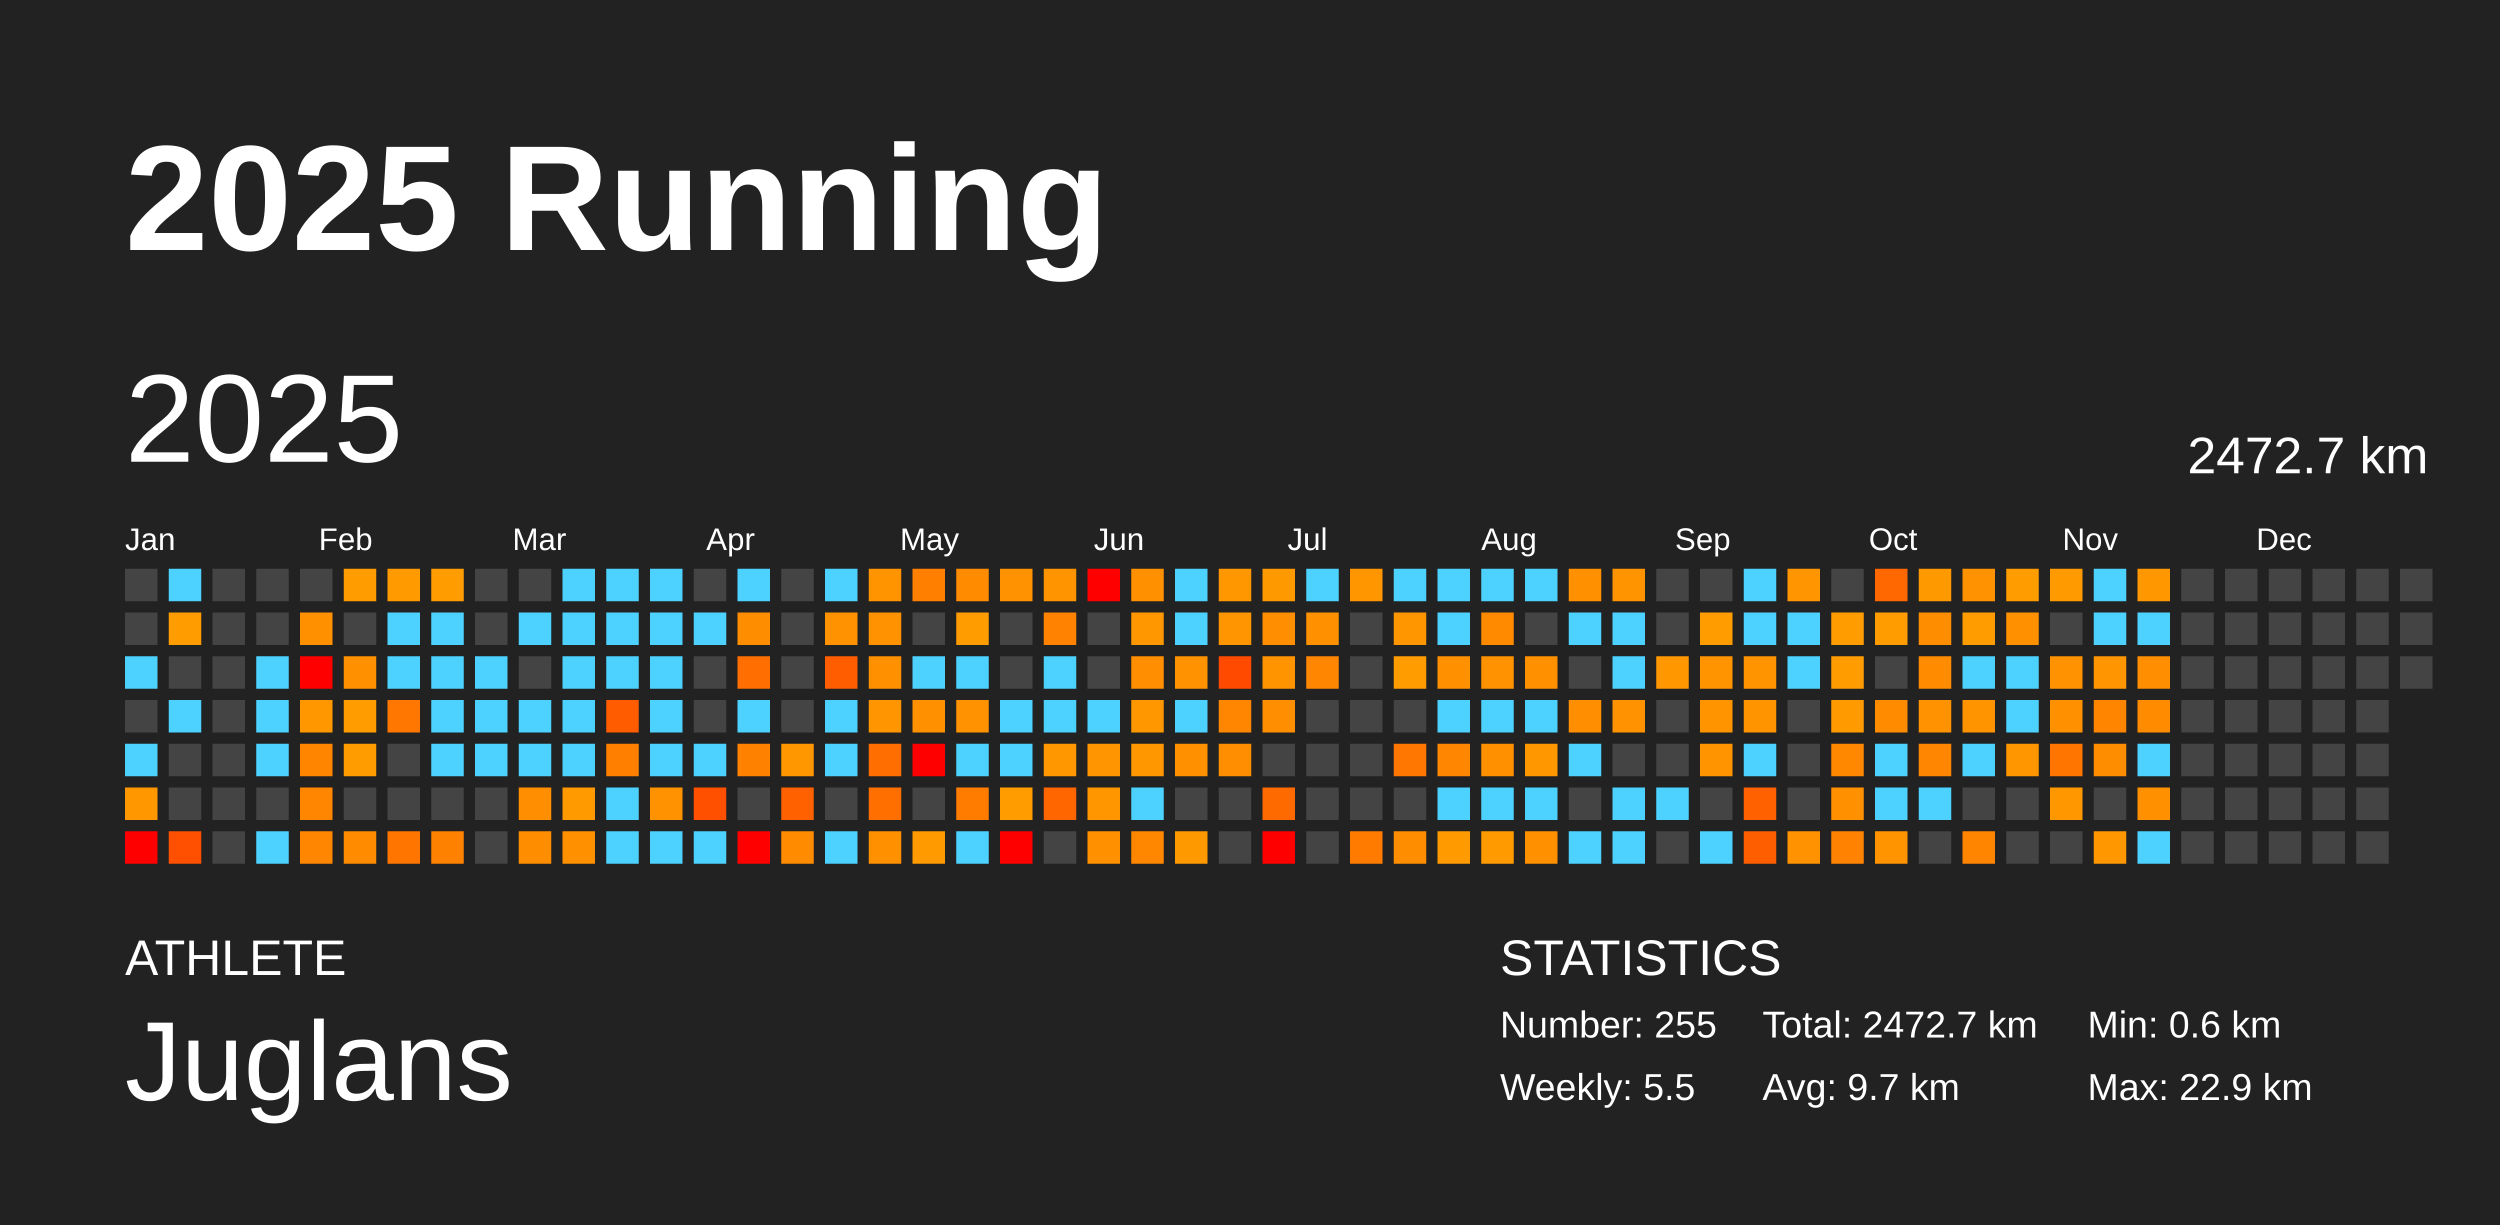
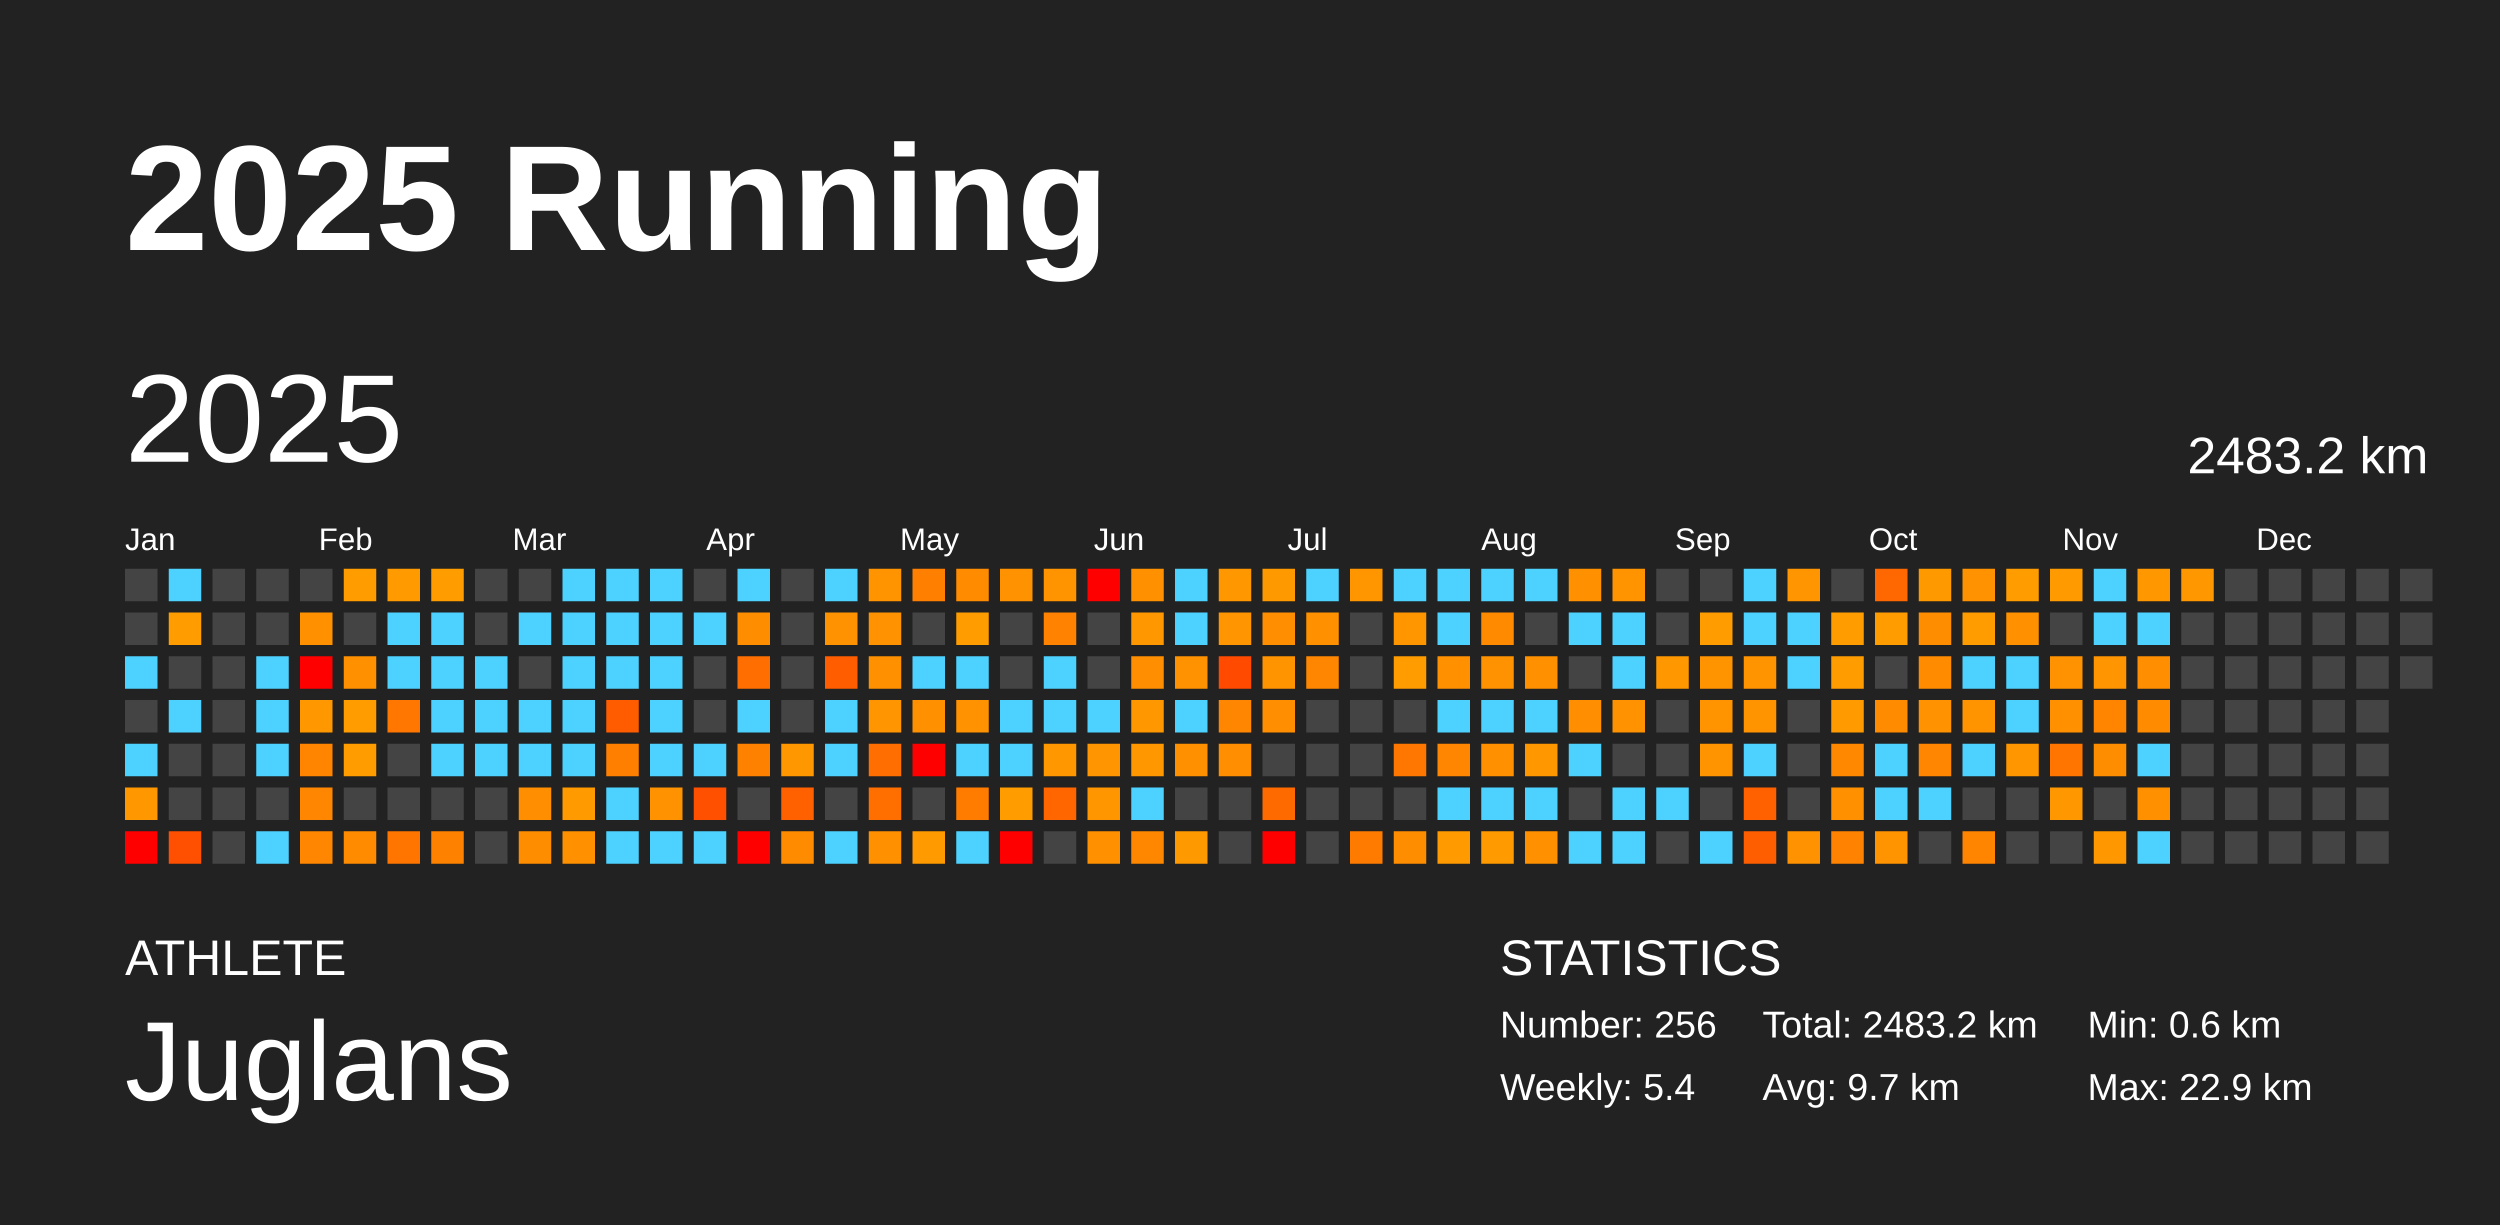
<svg xmlns="http://www.w3.org/2000/svg" baseProfile="full" height="98mm" version="1.1" viewBox="0,0,200,98" width="200mm">
  <defs />
  <rect fill="#222222" height="98" width="200" x="0" y="0" />
  <text fill="#FFFFFF" style="font-size:12px; font-family:Arial; font-weight:bold;" x="10" y="20">2025 Running</text>
  <text fill="#FFFFFF" style="font-size:4px; font-family:Arial" x="10" y="78">ATHLETE</text>
  <text fill="#FFFFFF" style="font-size:9px; font-family:Arial" x="10" y="88">Juglans</text>
  <text fill="#FFFFFF" style="font-size:4px; font-family:Arial" x="120" y="78">STATISTICS</text>
-   <text fill="#FFFFFF" style="font-size:3px; font-family:Arial" x="120" y="83">Number: 255</text>
-   <text fill="#FFFFFF" style="font-size:3px; font-family:Arial" x="120" y="88">Weekly: 5.5</text>
-   <text fill="#FFFFFF" style="font-size:3px; font-family:Arial" x="141" y="83">Total: 2472.7 km</text>
+   <text fill="#FFFFFF" style="font-size:3px; font-family:Arial" x="120" y="83">Number: 256</text>
+   <text fill="#FFFFFF" style="font-size:3px; font-family:Arial" x="120" y="88">Weekly: 5.4</text>
+   <text fill="#FFFFFF" style="font-size:3px; font-family:Arial" x="141" y="83">Total: 2483.2 km</text>
  <text fill="#FFFFFF" style="font-size:3px; font-family:Arial" x="141" y="88">Avg: 9.7 km</text>
  <text fill="#FFFFFF" style="font-size:3px; font-family:Arial" x="167" y="83">Min: 0.6 km</text>
  <text fill="#FFFFFF" style="font-size:3px; font-family:Arial" x="167" y="88">Max: 22.9 km</text>
  <text dominant-baseline="hanging" fill="#FFFFFF" style="font-size:10.0px; font-family:Arial;" x="10" y="30">2025</text>
-   <text dominant-baseline="hanging" fill="#FFFFFF" style="font-size:4.125px; font-family:Arial;" x="175" y="35">2472.7 km</text>
+   <text dominant-baseline="hanging" fill="#FFFFFF" style="font-size:4.125px; font-family:Arial;" x="175" y="35">2483.2 km</text>
  <text fill="#FFFFFF" style="font-size:2.5px; font-family:Arial" x="10.0" y="44">Jan</text>
  <text fill="#FFFFFF" style="font-size:2.5px; font-family:Arial" x="25.5" y="44">Feb</text>
  <text fill="#FFFFFF" style="font-size:2.5px; font-family:Arial" x="41.0" y="44">Mar</text>
  <text fill="#FFFFFF" style="font-size:2.5px; font-family:Arial" x="56.5" y="44">Apr</text>
  <text fill="#FFFFFF" style="font-size:2.5px; font-family:Arial" x="72.0" y="44">May</text>
  <text fill="#FFFFFF" style="font-size:2.5px; font-family:Arial" x="87.5" y="44">Jun</text>
  <text fill="#FFFFFF" style="font-size:2.5px; font-family:Arial" x="103.0" y="44">Jul</text>
  <text fill="#FFFFFF" style="font-size:2.5px; font-family:Arial" x="118.5" y="44">Aug</text>
  <text fill="#FFFFFF" style="font-size:2.5px; font-family:Arial" x="134.0" y="44">Sep</text>
  <text fill="#FFFFFF" style="font-size:2.5px; font-family:Arial" x="149.5" y="44">Oct</text>
  <text fill="#FFFFFF" style="font-size:2.5px; font-family:Arial" x="165.0" y="44">Nov</text>
  <text fill="#FFFFFF" style="font-size:2.5px; font-family:Arial" x="180.5" y="44">Dec</text>
  <rect fill="#444444" height="2.6" width="2.6" x="10.0" y="45.5" />
  <rect fill="#444444" height="2.6" width="2.6" x="10.0" y="49.0" />
  <rect fill="#4dd2ff" height="2.6" width="2.6" x="10.0" y="52.5" />
  <rect fill="#444444" height="2.6" width="2.6" x="10.0" y="56.0" />
  <rect fill="#4dd2ff" height="2.6" width="2.6" x="10.0" y="59.5" />
  <rect fill="#ff9800" height="2.6" width="2.6" x="10.0" y="63.0" />
  <rect fill="red" height="2.6" width="2.6" x="10.0" y="66.5" />
  <rect fill="#4dd2ff" height="2.6" width="2.6" x="13.5" y="45.5" />
  <rect fill="#ff9c00" height="2.6" width="2.6" x="13.5" y="49.0" />
  <rect fill="#444444" height="2.6" width="2.6" x="13.5" y="52.5" />
  <rect fill="#4dd2ff" height="2.6" width="2.6" x="13.5" y="56.0" />
  <rect fill="#444444" height="2.6" width="2.6" x="13.5" y="59.5" />
  <rect fill="#444444" height="2.6" width="2.6" x="13.5" y="63.0" />
  <rect fill="#ff4f00" height="2.6" width="2.6" x="13.5" y="66.5" />
  <rect fill="#444444" height="2.6" width="2.6" x="17.0" y="45.5" />
  <rect fill="#444444" height="2.6" width="2.6" x="17.0" y="49.0" />
  <rect fill="#444444" height="2.6" width="2.6" x="17.0" y="52.5" />
  <rect fill="#444444" height="2.6" width="2.6" x="17.0" y="56.0" />
  <rect fill="#444444" height="2.6" width="2.6" x="17.0" y="59.5" />
  <rect fill="#444444" height="2.6" width="2.6" x="17.0" y="63.0" />
  <rect fill="#444444" height="2.6" width="2.6" x="17.0" y="66.5" />
  <rect fill="#444444" height="2.6" width="2.6" x="20.5" y="45.5" />
  <rect fill="#444444" height="2.6" width="2.6" x="20.5" y="49.0" />
  <rect fill="#4dd2ff" height="2.6" width="2.6" x="20.5" y="52.5" />
  <rect fill="#4dd2ff" height="2.6" width="2.6" x="20.5" y="56.0" />
  <rect fill="#4dd2ff" height="2.6" width="2.6" x="20.5" y="59.5" />
  <rect fill="#444444" height="2.6" width="2.6" x="20.5" y="63.0" />
  <rect fill="#4dd2ff" height="2.6" width="2.6" x="20.5" y="66.5" />
  <rect fill="#444444" height="2.6" width="2.6" x="24.0" y="45.5" />
  <rect fill="#ff9000" height="2.6" width="2.6" x="24.0" y="49.0" />
  <rect fill="red" height="2.6" width="2.6" x="24.0" y="52.5" />
  <rect fill="#ff9800" height="2.6" width="2.6" x="24.0" y="56.0" />
  <rect fill="#ff8500" height="2.6" width="2.6" x="24.0" y="59.5" />
  <rect fill="#ff8600" height="2.6" width="2.6" x="24.0" y="63.0" />
  <rect fill="#ff8600" height="2.6" width="2.6" x="24.0" y="66.5" />
  <rect fill="#ff9c00" height="2.6" width="2.6" x="27.5" y="45.5" />
  <rect fill="#444444" height="2.6" width="2.6" x="27.5" y="49.0" />
  <rect fill="#ff9100" height="2.6" width="2.6" x="27.5" y="52.5" />
  <rect fill="#ff9d00" height="2.6" width="2.6" x="27.5" y="56.0" />
  <rect fill="#ff9c00" height="2.6" width="2.6" x="27.5" y="59.5" />
  <rect fill="#444444" height="2.6" width="2.6" x="27.5" y="63.0" />
  <rect fill="#ff8c00" height="2.6" width="2.6" x="27.5" y="66.5" />
  <rect fill="#ff9a00" height="2.6" width="2.6" x="31.0" y="45.5" />
  <rect fill="#4dd2ff" height="2.6" width="2.6" x="31.0" y="49.0" />
  <rect fill="#4dd2ff" height="2.6" width="2.6" x="31.0" y="52.5" />
  <rect fill="#ff7600" height="2.6" width="2.6" x="31.0" y="56.0" />
  <rect fill="#444444" height="2.6" width="2.6" x="31.0" y="59.5" />
  <rect fill="#444444" height="2.6" width="2.6" x="31.0" y="63.0" />
  <rect fill="#ff7500" height="2.6" width="2.6" x="31.0" y="66.5" />
  <rect fill="#ff9d00" height="2.6" width="2.6" x="34.5" y="45.5" />
  <rect fill="#4dd2ff" height="2.6" width="2.6" x="34.5" y="49.0" />
  <rect fill="#4dd2ff" height="2.6" width="2.6" x="34.5" y="52.5" />
  <rect fill="#4dd2ff" height="2.6" width="2.6" x="34.5" y="56.0" />
  <rect fill="#4dd2ff" height="2.6" width="2.6" x="34.5" y="59.5" />
  <rect fill="#444444" height="2.6" width="2.6" x="34.5" y="63.0" />
  <rect fill="#ff8100" height="2.6" width="2.6" x="34.5" y="66.5" />
  <rect fill="#444444" height="2.6" width="2.6" x="38.0" y="45.5" />
  <rect fill="#444444" height="2.6" width="2.6" x="38.0" y="49.0" />
  <rect fill="#4dd2ff" height="2.6" width="2.6" x="38.0" y="52.5" />
  <rect fill="#4dd2ff" height="2.6" width="2.6" x="38.0" y="56.0" />
  <rect fill="#4dd2ff" height="2.6" width="2.6" x="38.0" y="59.5" />
  <rect fill="#444444" height="2.6" width="2.6" x="38.0" y="63.0" />
  <rect fill="#444444" height="2.6" width="2.6" x="38.0" y="66.5" />
  <rect fill="#444444" height="2.6" width="2.6" x="41.5" y="45.5" />
  <rect fill="#4dd2ff" height="2.6" width="2.6" x="41.5" y="49.0" />
  <rect fill="#444444" height="2.6" width="2.6" x="41.5" y="52.5" />
  <rect fill="#4dd2ff" height="2.6" width="2.6" x="41.5" y="56.0" />
  <rect fill="#4dd2ff" height="2.6" width="2.6" x="41.5" y="59.5" />
  <rect fill="#ff8e00" height="2.6" width="2.6" x="41.5" y="63.0" />
  <rect fill="#ff8d00" height="2.6" width="2.6" x="41.5" y="66.5" />
  <rect fill="#4dd2ff" height="2.6" width="2.6" x="45.0" y="45.5" />
  <rect fill="#4dd2ff" height="2.6" width="2.6" x="45.0" y="49.0" />
  <rect fill="#4dd2ff" height="2.6" width="2.6" x="45.0" y="52.5" />
  <rect fill="#4dd2ff" height="2.6" width="2.6" x="45.0" y="56.0" />
  <rect fill="#4dd2ff" height="2.6" width="2.6" x="45.0" y="59.5" />
  <rect fill="#ff9a00" height="2.6" width="2.6" x="45.0" y="63.0" />
  <rect fill="#ff9100" height="2.6" width="2.6" x="45.0" y="66.5" />
  <rect fill="#4dd2ff" height="2.6" width="2.6" x="48.5" y="45.5" />
  <rect fill="#4dd2ff" height="2.6" width="2.6" x="48.5" y="49.0" />
  <rect fill="#4dd2ff" height="2.6" width="2.6" x="48.5" y="52.5" />
  <rect fill="#ff5c00" height="2.6" width="2.6" x="48.5" y="56.0" />
  <rect fill="#ff8000" height="2.6" width="2.6" x="48.5" y="59.5" />
  <rect fill="#4dd2ff" height="2.6" width="2.6" x="48.5" y="63.0" />
  <rect fill="#4dd2ff" height="2.6" width="2.6" x="48.5" y="66.5" />
  <rect fill="#4dd2ff" height="2.6" width="2.6" x="52.0" y="45.5" />
  <rect fill="#4dd2ff" height="2.6" width="2.6" x="52.0" y="49.0" />
  <rect fill="#4dd2ff" height="2.6" width="2.6" x="52.0" y="52.5" />
  <rect fill="#4dd2ff" height="2.6" width="2.6" x="52.0" y="56.0" />
  <rect fill="#4dd2ff" height="2.6" width="2.6" x="52.0" y="59.5" />
  <rect fill="#ff9200" height="2.6" width="2.6" x="52.0" y="63.0" />
  <rect fill="#4dd2ff" height="2.6" width="2.6" x="52.0" y="66.5" />
  <rect fill="#444444" height="2.6" width="2.6" x="55.5" y="45.5" />
  <rect fill="#4dd2ff" height="2.6" width="2.6" x="55.5" y="49.0" />
  <rect fill="#444444" height="2.6" width="2.6" x="55.5" y="52.5" />
  <rect fill="#444444" height="2.6" width="2.6" x="55.5" y="56.0" />
  <rect fill="#4dd2ff" height="2.6" width="2.6" x="55.5" y="59.5" />
  <rect fill="#ff5000" height="2.6" width="2.6" x="55.5" y="63.0" />
  <rect fill="#4dd2ff" height="2.6" width="2.6" x="55.5" y="66.5" />
  <rect fill="#4dd2ff" height="2.6" width="2.6" x="59.0" y="45.5" />
  <rect fill="#ff8d00" height="2.6" width="2.6" x="59.0" y="49.0" />
  <rect fill="#ff6e00" height="2.6" width="2.6" x="59.0" y="52.5" />
  <rect fill="#4dd2ff" height="2.6" width="2.6" x="59.0" y="56.0" />
  <rect fill="#ff8100" height="2.6" width="2.6" x="59.0" y="59.5" />
  <rect fill="#444444" height="2.6" width="2.6" x="59.0" y="63.0" />
  <rect fill="red" height="2.6" width="2.6" x="59.0" y="66.5" />
  <rect fill="#444444" height="2.6" width="2.6" x="62.5" y="45.5" />
  <rect fill="#444444" height="2.6" width="2.6" x="62.5" y="49.0" />
  <rect fill="#444444" height="2.6" width="2.6" x="62.5" y="52.5" />
  <rect fill="#444444" height="2.6" width="2.6" x="62.5" y="56.0" />
  <rect fill="#ff9700" height="2.6" width="2.6" x="62.5" y="59.5" />
  <rect fill="#ff6100" height="2.6" width="2.6" x="62.5" y="63.0" />
  <rect fill="#ff8b00" height="2.6" width="2.6" x="62.5" y="66.5" />
  <rect fill="#4dd2ff" height="2.6" width="2.6" x="66.0" y="45.5" />
  <rect fill="#ff9200" height="2.6" width="2.6" x="66.0" y="49.0" />
  <rect fill="#ff5d00" height="2.6" width="2.6" x="66.0" y="52.5" />
  <rect fill="#4dd2ff" height="2.6" width="2.6" x="66.0" y="56.0" />
  <rect fill="#4dd2ff" height="2.6" width="2.6" x="66.0" y="59.5" />
  <rect fill="#444444" height="2.6" width="2.6" x="66.0" y="63.0" />
  <rect fill="#4dd2ff" height="2.6" width="2.6" x="66.0" y="66.5" />
  <rect fill="#ff9400" height="2.6" width="2.6" x="69.5" y="45.5" />
  <rect fill="#ff9200" height="2.6" width="2.6" x="69.5" y="49.0" />
  <rect fill="#ff9100" height="2.6" width="2.6" x="69.5" y="52.5" />
  <rect fill="#ff9500" height="2.6" width="2.6" x="69.5" y="56.0" />
  <rect fill="#ff6e00" height="2.6" width="2.6" x="69.5" y="59.5" />
  <rect fill="#ff6f00" height="2.6" width="2.6" x="69.5" y="63.0" />
  <rect fill="#ff9000" height="2.6" width="2.6" x="69.5" y="66.5" />
  <rect fill="#ff8000" height="2.6" width="2.6" x="73.0" y="45.5" />
  <rect fill="#444444" height="2.6" width="2.6" x="73.0" y="49.0" />
  <rect fill="#4dd2ff" height="2.6" width="2.6" x="73.0" y="52.5" />
  <rect fill="#ff9100" height="2.6" width="2.6" x="73.0" y="56.0" />
  <rect fill="red" height="2.6" width="2.6" x="73.0" y="59.5" />
  <rect fill="#444444" height="2.6" width="2.6" x="73.0" y="63.0" />
  <rect fill="#ff9a00" height="2.6" width="2.6" x="73.0" y="66.5" />
  <rect fill="#ff8c00" height="2.6" width="2.6" x="76.5" y="45.5" />
  <rect fill="#ff9c00" height="2.6" width="2.6" x="76.5" y="49.0" />
  <rect fill="#4dd2ff" height="2.6" width="2.6" x="76.5" y="52.5" />
  <rect fill="#ff9200" height="2.6" width="2.6" x="76.5" y="56.0" />
  <rect fill="#4dd2ff" height="2.6" width="2.6" x="76.5" y="59.5" />
  <rect fill="#ff7c00" height="2.6" width="2.6" x="76.5" y="63.0" />
  <rect fill="#4dd2ff" height="2.6" width="2.6" x="76.5" y="66.5" />
  <rect fill="#ff9200" height="2.6" width="2.6" x="80.0" y="45.5" />
  <rect fill="#444444" height="2.6" width="2.6" x="80.0" y="49.0" />
  <rect fill="#444444" height="2.6" width="2.6" x="80.0" y="52.5" />
  <rect fill="#4dd2ff" height="2.6" width="2.6" x="80.0" y="56.0" />
  <rect fill="#4dd2ff" height="2.6" width="2.6" x="80.0" y="59.5" />
  <rect fill="#ff9c00" height="2.6" width="2.6" x="80.0" y="63.0" />
  <rect fill="red" height="2.6" width="2.6" x="80.0" y="66.5" />
  <rect fill="#ff9300" height="2.6" width="2.6" x="83.5" y="45.5" />
  <rect fill="#ff8200" height="2.6" width="2.6" x="83.5" y="49.0" />
  <rect fill="#4dd2ff" height="2.6" width="2.6" x="83.5" y="52.5" />
  <rect fill="#4dd2ff" height="2.6" width="2.6" x="83.5" y="56.0" />
  <rect fill="#ff9800" height="2.6" width="2.6" x="83.5" y="59.5" />
  <rect fill="#ff6600" height="2.6" width="2.6" x="83.5" y="63.0" />
  <rect fill="#444444" height="2.6" width="2.6" x="83.5" y="66.5" />
  <rect fill="red" height="2.6" width="2.6" x="87.0" y="45.5" />
  <rect fill="#444444" height="2.6" width="2.6" x="87.0" y="49.0" />
  <rect fill="#444444" height="2.6" width="2.6" x="87.0" y="52.5" />
  <rect fill="#4dd2ff" height="2.6" width="2.6" x="87.0" y="56.0" />
  <rect fill="#ff9500" height="2.6" width="2.6" x="87.0" y="59.5" />
  <rect fill="#ff9600" height="2.6" width="2.6" x="87.0" y="63.0" />
  <rect fill="#ff9100" height="2.6" width="2.6" x="87.0" y="66.5" />
  <rect fill="#ff9000" height="2.6" width="2.6" x="90.5" y="45.5" />
  <rect fill="#ff9700" height="2.6" width="2.6" x="90.5" y="49.0" />
  <rect fill="#ff8e00" height="2.6" width="2.6" x="90.5" y="52.5" />
  <rect fill="#ff9700" height="2.6" width="2.6" x="90.5" y="56.0" />
  <rect fill="#ff9700" height="2.6" width="2.6" x="90.5" y="59.5" />
  <rect fill="#4dd2ff" height="2.6" width="2.6" x="90.5" y="63.0" />
  <rect fill="#ff8700" height="2.6" width="2.6" x="90.5" y="66.5" />
  <rect fill="#4dd2ff" height="2.6" width="2.6" x="94.0" y="45.5" />
  <rect fill="#4dd2ff" height="2.6" width="2.6" x="94.0" y="49.0" />
  <rect fill="#ff9200" height="2.6" width="2.6" x="94.0" y="52.5" />
  <rect fill="#4dd2ff" height="2.6" width="2.6" x="94.0" y="56.0" />
  <rect fill="#ff9100" height="2.6" width="2.6" x="94.0" y="59.5" />
  <rect fill="#444444" height="2.6" width="2.6" x="94.0" y="63.0" />
  <rect fill="#ff9900" height="2.6" width="2.6" x="94.0" y="66.5" />
  <rect fill="#ff9800" height="2.6" width="2.6" x="97.5" y="45.5" />
  <rect fill="#ff9500" height="2.6" width="2.6" x="97.5" y="49.0" />
  <rect fill="#ff4a00" height="2.6" width="2.6" x="97.5" y="52.5" />
  <rect fill="#ff8600" height="2.6" width="2.6" x="97.5" y="56.0" />
  <rect fill="#ff8f00" height="2.6" width="2.6" x="97.5" y="59.5" />
  <rect fill="#444444" height="2.6" width="2.6" x="97.5" y="63.0" />
  <rect fill="#444444" height="2.6" width="2.6" x="97.5" y="66.5" />
  <rect fill="#ff9900" height="2.6" width="2.6" x="101.0" y="45.5" />
  <rect fill="#ff8e00" height="2.6" width="2.6" x="101.0" y="49.0" />
  <rect fill="#ff9400" height="2.6" width="2.6" x="101.0" y="52.5" />
  <rect fill="#ff8e00" height="2.6" width="2.6" x="101.0" y="56.0" />
  <rect fill="#444444" height="2.6" width="2.6" x="101.0" y="59.5" />
  <rect fill="#ff6a00" height="2.6" width="2.6" x="101.0" y="63.0" />
  <rect fill="red" height="2.6" width="2.6" x="101.0" y="66.5" />
  <rect fill="#4dd2ff" height="2.6" width="2.6" x="104.5" y="45.5" />
  <rect fill="#ff9100" height="2.6" width="2.6" x="104.5" y="49.0" />
  <rect fill="#ff8600" height="2.6" width="2.6" x="104.5" y="52.5" />
  <rect fill="#444444" height="2.6" width="2.6" x="104.5" y="56.0" />
  <rect fill="#444444" height="2.6" width="2.6" x="104.5" y="59.5" />
  <rect fill="#444444" height="2.6" width="2.6" x="104.5" y="63.0" />
  <rect fill="#444444" height="2.6" width="2.6" x="104.5" y="66.5" />
  <rect fill="#ff9600" height="2.6" width="2.6" x="108.0" y="45.5" />
  <rect fill="#444444" height="2.6" width="2.6" x="108.0" y="49.0" />
  <rect fill="#444444" height="2.6" width="2.6" x="108.0" y="52.5" />
  <rect fill="#444444" height="2.6" width="2.6" x="108.0" y="56.0" />
  <rect fill="#444444" height="2.6" width="2.6" x="108.0" y="59.5" />
  <rect fill="#444444" height="2.6" width="2.6" x="108.0" y="63.0" />
  <rect fill="#ff7b00" height="2.6" width="2.6" x="108.0" y="66.5" />
  <rect fill="#4dd2ff" height="2.6" width="2.6" x="111.5" y="45.5" />
  <rect fill="#ff9600" height="2.6" width="2.6" x="111.5" y="49.0" />
  <rect fill="#ff9c00" height="2.6" width="2.6" x="111.5" y="52.5" />
  <rect fill="#444444" height="2.6" width="2.6" x="111.5" y="56.0" />
  <rect fill="#ff7700" height="2.6" width="2.6" x="111.5" y="59.5" />
  <rect fill="#444444" height="2.6" width="2.6" x="111.5" y="63.0" />
  <rect fill="#ff8d00" height="2.6" width="2.6" x="111.5" y="66.5" />
  <rect fill="#4dd2ff" height="2.6" width="2.6" x="115.0" y="45.5" />
  <rect fill="#4dd2ff" height="2.6" width="2.6" x="115.0" y="49.0" />
  <rect fill="#ff9000" height="2.6" width="2.6" x="115.0" y="52.5" />
  <rect fill="#4dd2ff" height="2.6" width="2.6" x="115.0" y="56.0" />
  <rect fill="#ff8600" height="2.6" width="2.6" x="115.0" y="59.5" />
  <rect fill="#4dd2ff" height="2.6" width="2.6" x="115.0" y="63.0" />
  <rect fill="#ff9b00" height="2.6" width="2.6" x="115.0" y="66.5" />
  <rect fill="#4dd2ff" height="2.6" width="2.6" x="118.5" y="45.5" />
  <rect fill="#ff8a00" height="2.6" width="2.6" x="118.5" y="49.0" />
  <rect fill="#ff9200" height="2.6" width="2.6" x="118.5" y="52.5" />
  <rect fill="#4dd2ff" height="2.6" width="2.6" x="118.5" y="56.0" />
  <rect fill="#ff9000" height="2.6" width="2.6" x="118.5" y="59.5" />
  <rect fill="#4dd2ff" height="2.6" width="2.6" x="118.5" y="63.0" />
  <rect fill="#ff9b00" height="2.6" width="2.6" x="118.5" y="66.5" />
  <rect fill="#4dd2ff" height="2.6" width="2.6" x="122.0" y="45.5" />
  <rect fill="#444444" height="2.6" width="2.6" x="122.0" y="49.0" />
  <rect fill="#ff9100" height="2.6" width="2.6" x="122.0" y="52.5" />
  <rect fill="#4dd2ff" height="2.6" width="2.6" x="122.0" y="56.0" />
  <rect fill="#ff9700" height="2.6" width="2.6" x="122.0" y="59.5" />
  <rect fill="#4dd2ff" height="2.6" width="2.6" x="122.0" y="63.0" />
  <rect fill="#ff9100" height="2.6" width="2.6" x="122.0" y="66.5" />
  <rect fill="#ff9100" height="2.6" width="2.6" x="125.5" y="45.5" />
  <rect fill="#4dd2ff" height="2.6" width="2.6" x="125.5" y="49.0" />
  <rect fill="#444444" height="2.6" width="2.6" x="125.5" y="52.5" />
  <rect fill="#ff8f00" height="2.6" width="2.6" x="125.5" y="56.0" />
  <rect fill="#4dd2ff" height="2.6" width="2.6" x="125.5" y="59.5" />
  <rect fill="#444444" height="2.6" width="2.6" x="125.5" y="63.0" />
  <rect fill="#4dd2ff" height="2.6" width="2.6" x="125.5" y="66.5" />
  <rect fill="#ff9300" height="2.6" width="2.6" x="129.0" y="45.5" />
  <rect fill="#4dd2ff" height="2.6" width="2.6" x="129.0" y="49.0" />
  <rect fill="#4dd2ff" height="2.6" width="2.6" x="129.0" y="52.5" />
  <rect fill="#ff9200" height="2.6" width="2.6" x="129.0" y="56.0" />
  <rect fill="#444444" height="2.6" width="2.6" x="129.0" y="59.5" />
  <rect fill="#4dd2ff" height="2.6" width="2.6" x="129.0" y="63.0" />
  <rect fill="#4dd2ff" height="2.6" width="2.6" x="129.0" y="66.5" />
  <rect fill="#444444" height="2.6" width="2.6" x="132.5" y="45.5" />
  <rect fill="#444444" height="2.6" width="2.6" x="132.5" y="49.0" />
  <rect fill="#ff9700" height="2.6" width="2.6" x="132.5" y="52.5" />
  <rect fill="#444444" height="2.6" width="2.6" x="132.5" y="56.0" />
  <rect fill="#444444" height="2.6" width="2.6" x="132.5" y="59.5" />
  <rect fill="#4dd2ff" height="2.6" width="2.6" x="132.5" y="63.0" />
  <rect fill="#444444" height="2.6" width="2.6" x="132.5" y="66.5" />
  <rect fill="#444444" height="2.6" width="2.6" x="136.0" y="45.5" />
  <rect fill="#ff9c00" height="2.6" width="2.6" x="136.0" y="49.0" />
  <rect fill="#ff9400" height="2.6" width="2.6" x="136.0" y="52.5" />
  <rect fill="#ff9400" height="2.6" width="2.6" x="136.0" y="56.0" />
  <rect fill="#ff9400" height="2.6" width="2.6" x="136.0" y="59.5" />
  <rect fill="#444444" height="2.6" width="2.6" x="136.0" y="63.0" />
  <rect fill="#4dd2ff" height="2.6" width="2.6" x="136.0" y="66.5" />
  <rect fill="#4dd2ff" height="2.6" width="2.6" x="139.5" y="45.5" />
  <rect fill="#4dd2ff" height="2.6" width="2.6" x="139.5" y="49.0" />
  <rect fill="#ff9400" height="2.6" width="2.6" x="139.5" y="52.5" />
  <rect fill="#ff9300" height="2.6" width="2.6" x="139.5" y="56.0" />
  <rect fill="#4dd2ff" height="2.6" width="2.6" x="139.5" y="59.5" />
  <rect fill="#ff6000" height="2.6" width="2.6" x="139.5" y="63.0" />
  <rect fill="#ff5e00" height="2.6" width="2.6" x="139.5" y="66.5" />
  <rect fill="#ff9500" height="2.6" width="2.6" x="143.0" y="45.5" />
  <rect fill="#4dd2ff" height="2.6" width="2.6" x="143.0" y="49.0" />
  <rect fill="#4dd2ff" height="2.6" width="2.6" x="143.0" y="52.5" />
  <rect fill="#444444" height="2.6" width="2.6" x="143.0" y="56.0" />
  <rect fill="#444444" height="2.6" width="2.6" x="143.0" y="59.5" />
  <rect fill="#444444" height="2.6" width="2.6" x="143.0" y="63.0" />
  <rect fill="#ff9200" height="2.6" width="2.6" x="143.0" y="66.5" />
  <rect fill="#444444" height="2.6" width="2.6" x="146.5" y="45.5" />
  <rect fill="#ff9d00" height="2.6" width="2.6" x="146.5" y="49.0" />
  <rect fill="#ff9d00" height="2.6" width="2.6" x="146.5" y="52.5" />
  <rect fill="#ff9b00" height="2.6" width="2.6" x="146.5" y="56.0" />
  <rect fill="#ff8800" height="2.6" width="2.6" x="146.5" y="59.5" />
  <rect fill="#ff9000" height="2.6" width="2.6" x="146.5" y="63.0" />
  <rect fill="#ff8300" height="2.6" width="2.6" x="146.5" y="66.5" />
  <rect fill="#ff6700" height="2.6" width="2.6" x="150.0" y="45.5" />
  <rect fill="#ff9c00" height="2.6" width="2.6" x="150.0" y="49.0" />
  <rect fill="#444444" height="2.6" width="2.6" x="150.0" y="52.5" />
  <rect fill="#ff8b00" height="2.6" width="2.6" x="150.0" y="56.0" />
  <rect fill="#4dd2ff" height="2.6" width="2.6" x="150.0" y="59.5" />
  <rect fill="#4dd2ff" height="2.6" width="2.6" x="150.0" y="63.0" />
  <rect fill="#ff9300" height="2.6" width="2.6" x="150.0" y="66.5" />
  <rect fill="#ff9900" height="2.6" width="2.6" x="153.5" y="45.5" />
  <rect fill="#ff8d00" height="2.6" width="2.6" x="153.5" y="49.0" />
  <rect fill="#ff8c00" height="2.6" width="2.6" x="153.5" y="52.5" />
  <rect fill="#ff9200" height="2.6" width="2.6" x="153.5" y="56.0" />
  <rect fill="#ff8600" height="2.6" width="2.6" x="153.5" y="59.5" />
  <rect fill="#4dd2ff" height="2.6" width="2.6" x="153.5" y="63.0" />
  <rect fill="#444444" height="2.6" width="2.6" x="153.5" y="66.5" />
  <rect fill="#ff9200" height="2.6" width="2.6" x="157.0" y="45.5" />
  <rect fill="#ff9c00" height="2.6" width="2.6" x="157.0" y="49.0" />
  <rect fill="#4dd2ff" height="2.6" width="2.6" x="157.0" y="52.5" />
  <rect fill="#ff9400" height="2.6" width="2.6" x="157.0" y="56.0" />
  <rect fill="#4dd2ff" height="2.6" width="2.6" x="157.0" y="59.5" />
  <rect fill="#444444" height="2.6" width="2.6" x="157.0" y="63.0" />
  <rect fill="#ff8400" height="2.6" width="2.6" x="157.0" y="66.5" />
  <rect fill="#ff9d00" height="2.6" width="2.6" x="160.5" y="45.5" />
  <rect fill="#ff9100" height="2.6" width="2.6" x="160.5" y="49.0" />
  <rect fill="#4dd2ff" height="2.6" width="2.6" x="160.5" y="52.5" />
  <rect fill="#4dd2ff" height="2.6" width="2.6" x="160.5" y="56.0" />
  <rect fill="#ff9600" height="2.6" width="2.6" x="160.5" y="59.5" />
  <rect fill="#444444" height="2.6" width="2.6" x="160.5" y="63.0" />
  <rect fill="#444444" height="2.6" width="2.6" x="160.5" y="66.5" />
  <rect fill="#ff9b00" height="2.6" width="2.6" x="164.0" y="45.5" />
  <rect fill="#444444" height="2.6" width="2.6" x="164.0" y="49.0" />
  <rect fill="#ff9200" height="2.6" width="2.6" x="164.0" y="52.5" />
  <rect fill="#ff9000" height="2.6" width="2.6" x="164.0" y="56.0" />
  <rect fill="#ff7500" height="2.6" width="2.6" x="164.0" y="59.5" />
  <rect fill="#ff9700" height="2.6" width="2.6" x="164.0" y="63.0" />
  <rect fill="#444444" height="2.6" width="2.6" x="164.0" y="66.5" />
  <rect fill="#4dd2ff" height="2.6" width="2.6" x="167.5" y="45.5" />
  <rect fill="#4dd2ff" height="2.6" width="2.6" x="167.5" y="49.0" />
  <rect fill="#ff9500" height="2.6" width="2.6" x="167.5" y="52.5" />
  <rect fill="#ff8500" height="2.6" width="2.6" x="167.5" y="56.0" />
  <rect fill="#ff8d00" height="2.6" width="2.6" x="167.5" y="59.5" />
  <rect fill="#444444" height="2.6" width="2.6" x="167.5" y="63.0" />
  <rect fill="#ff9700" height="2.6" width="2.6" x="167.5" y="66.5" />
  <rect fill="#ff9800" height="2.6" width="2.6" x="171.0" y="45.5" />
  <rect fill="#4dd2ff" height="2.6" width="2.6" x="171.0" y="49.0" />
  <rect fill="#ff8e00" height="2.6" width="2.6" x="171.0" y="52.5" />
  <rect fill="#ff8b00" height="2.6" width="2.6" x="171.0" y="56.0" />
  <rect fill="#4dd2ff" height="2.6" width="2.6" x="171.0" y="59.5" />
  <rect fill="#ff9000" height="2.6" width="2.6" x="171.0" y="63.0" />
  <rect fill="#4dd2ff" height="2.6" width="2.6" x="171.0" y="66.5" />
-   <rect fill="#444444" height="2.6" width="2.6" x="174.5" y="45.5" />
+   <rect fill="#ff9800" height="2.6" width="2.6" x="174.5" y="45.5" />
  <rect fill="#444444" height="2.6" width="2.6" x="174.5" y="49.0" />
  <rect fill="#444444" height="2.6" width="2.6" x="174.5" y="52.5" />
  <rect fill="#444444" height="2.6" width="2.6" x="174.5" y="56.0" />
  <rect fill="#444444" height="2.6" width="2.6" x="174.5" y="59.5" />
  <rect fill="#444444" height="2.6" width="2.6" x="174.5" y="63.0" />
  <rect fill="#444444" height="2.6" width="2.6" x="174.5" y="66.5" />
  <rect fill="#444444" height="2.6" width="2.6" x="178.0" y="45.5" />
  <rect fill="#444444" height="2.6" width="2.6" x="178.0" y="49.0" />
  <rect fill="#444444" height="2.6" width="2.6" x="178.0" y="52.5" />
  <rect fill="#444444" height="2.6" width="2.6" x="178.0" y="56.0" />
  <rect fill="#444444" height="2.6" width="2.6" x="178.0" y="59.5" />
  <rect fill="#444444" height="2.6" width="2.6" x="178.0" y="63.0" />
  <rect fill="#444444" height="2.6" width="2.6" x="178.0" y="66.5" />
  <rect fill="#444444" height="2.6" width="2.6" x="181.5" y="45.5" />
  <rect fill="#444444" height="2.6" width="2.6" x="181.5" y="49.0" />
  <rect fill="#444444" height="2.6" width="2.6" x="181.5" y="52.5" />
  <rect fill="#444444" height="2.6" width="2.6" x="181.5" y="56.0" />
  <rect fill="#444444" height="2.6" width="2.6" x="181.5" y="59.5" />
  <rect fill="#444444" height="2.6" width="2.6" x="181.5" y="63.0" />
  <rect fill="#444444" height="2.6" width="2.6" x="181.5" y="66.5" />
  <rect fill="#444444" height="2.6" width="2.6" x="185.0" y="45.5" />
  <rect fill="#444444" height="2.6" width="2.6" x="185.0" y="49.0" />
  <rect fill="#444444" height="2.6" width="2.6" x="185.0" y="52.5" />
  <rect fill="#444444" height="2.6" width="2.6" x="185.0" y="56.0" />
  <rect fill="#444444" height="2.6" width="2.6" x="185.0" y="59.5" />
  <rect fill="#444444" height="2.6" width="2.6" x="185.0" y="63.0" />
  <rect fill="#444444" height="2.6" width="2.6" x="185.0" y="66.5" />
  <rect fill="#444444" height="2.6" width="2.6" x="188.5" y="45.5" />
  <rect fill="#444444" height="2.6" width="2.6" x="188.5" y="49.0" />
  <rect fill="#444444" height="2.6" width="2.6" x="188.5" y="52.5" />
  <rect fill="#444444" height="2.6" width="2.6" x="188.5" y="56.0" />
  <rect fill="#444444" height="2.6" width="2.6" x="188.5" y="59.5" />
  <rect fill="#444444" height="2.6" width="2.6" x="188.5" y="63.0" />
  <rect fill="#444444" height="2.6" width="2.6" x="188.5" y="66.5" />
  <rect fill="#444444" height="2.6" width="2.6" x="192.0" y="45.5" />
  <rect fill="#444444" height="2.6" width="2.6" x="192.0" y="49.0" />
  <rect fill="#444444" height="2.6" width="2.6" x="192.0" y="52.5" />
</svg>
